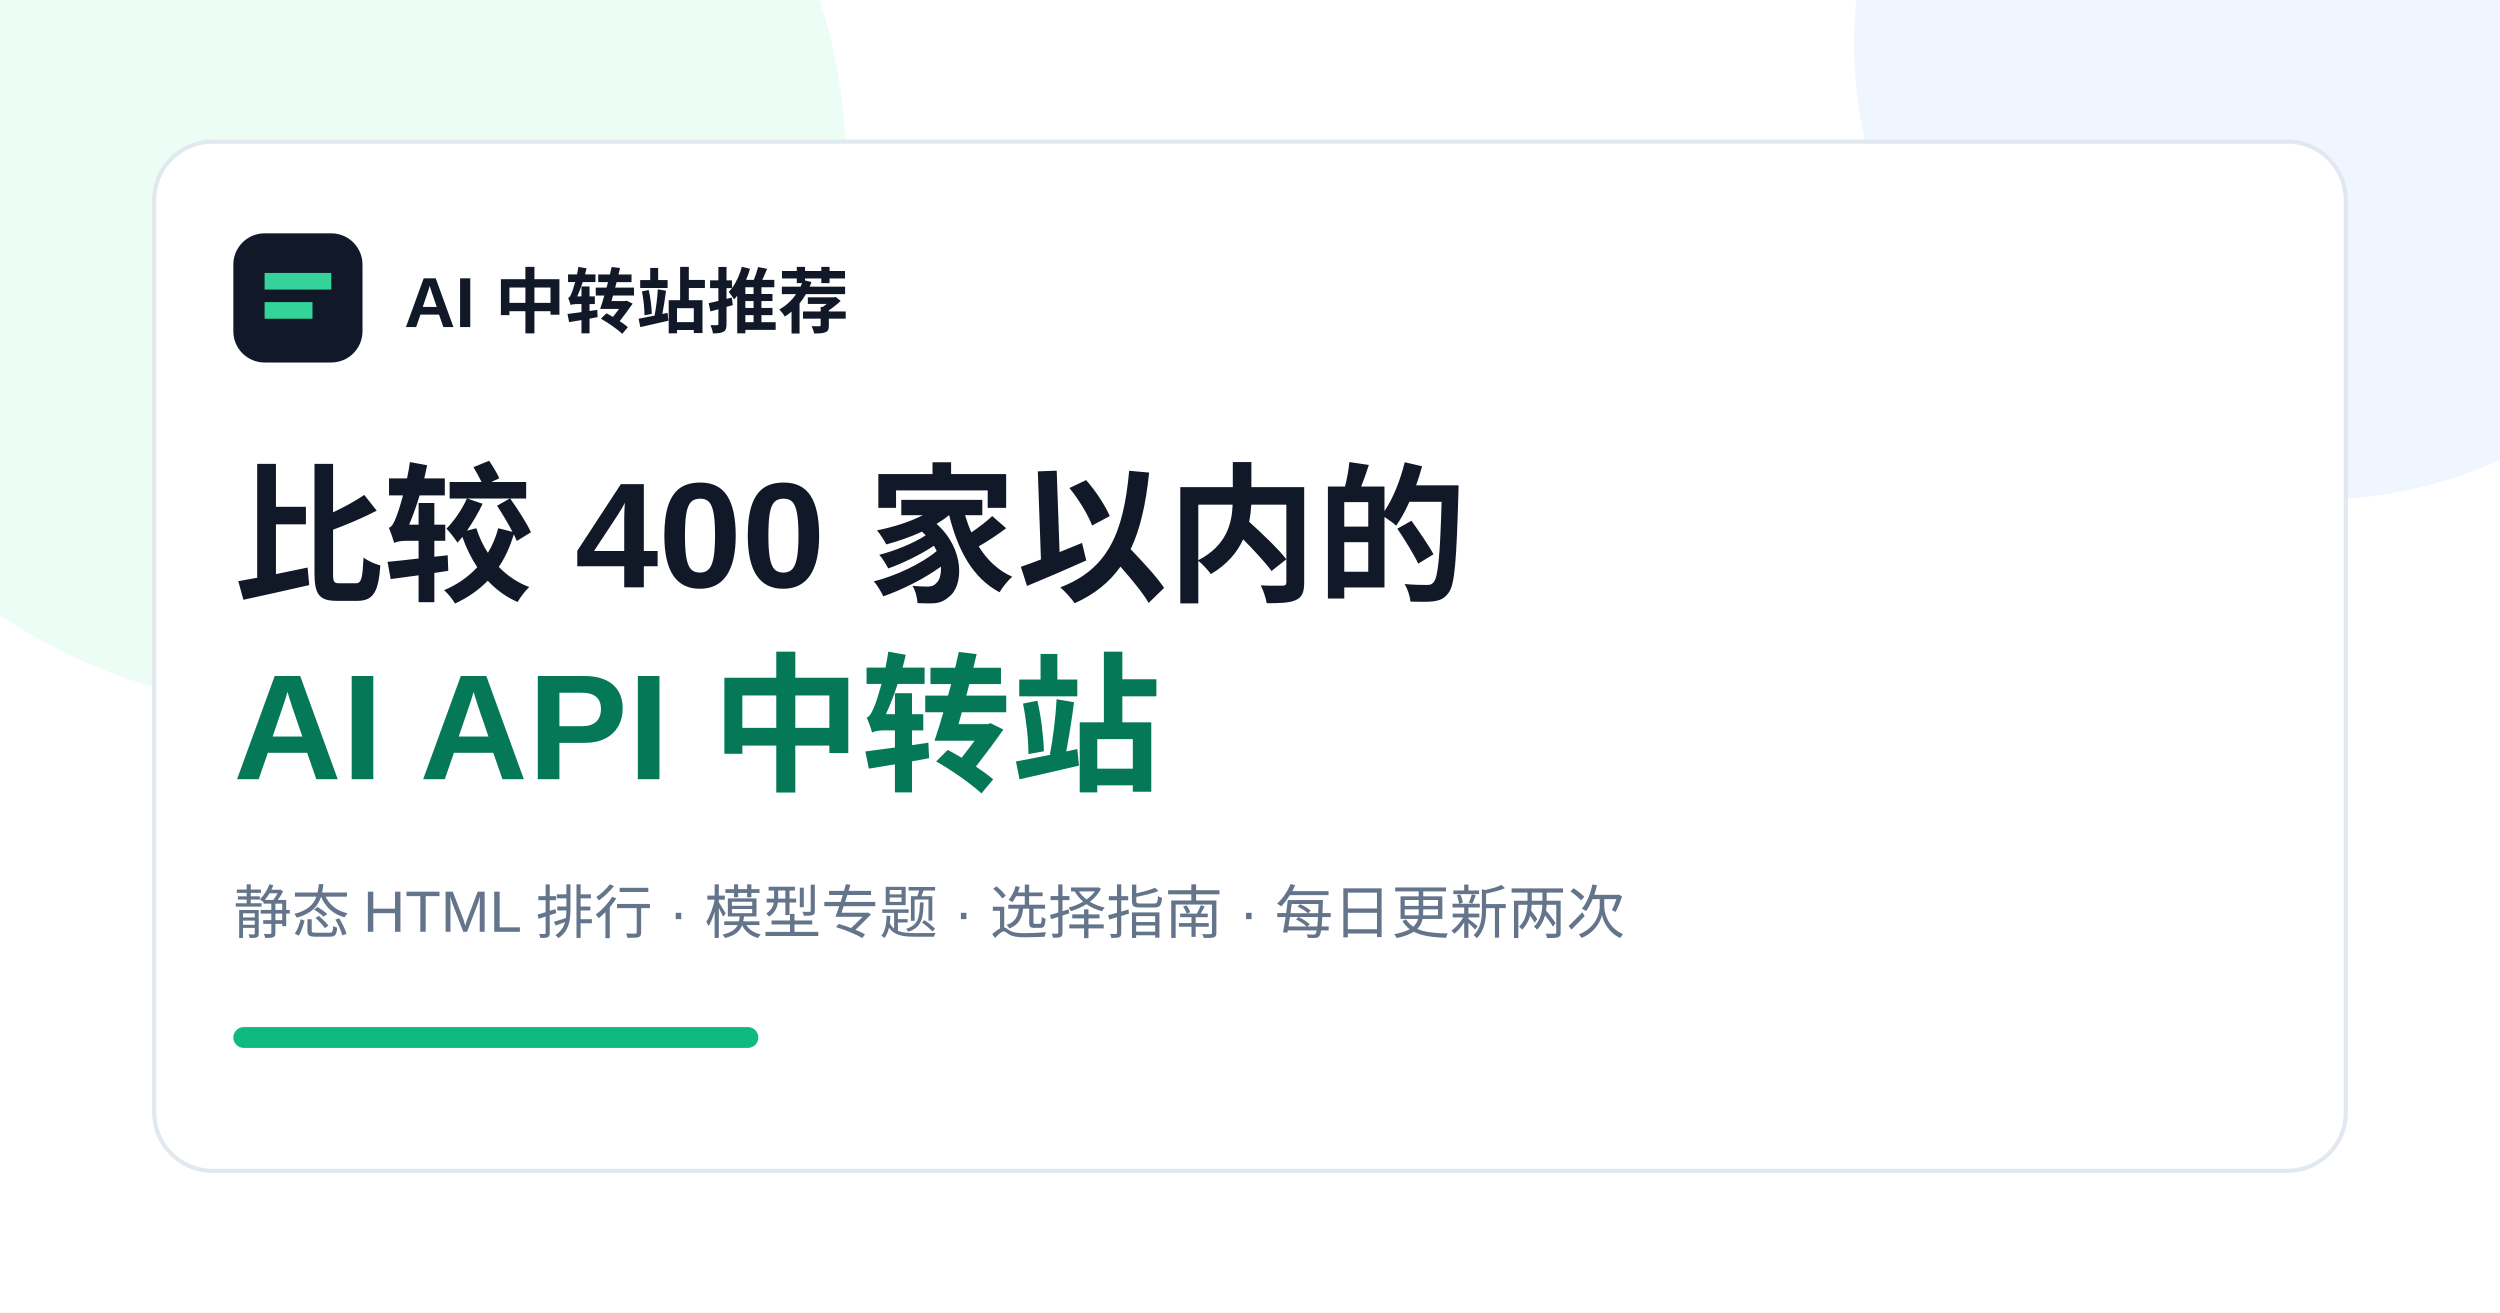
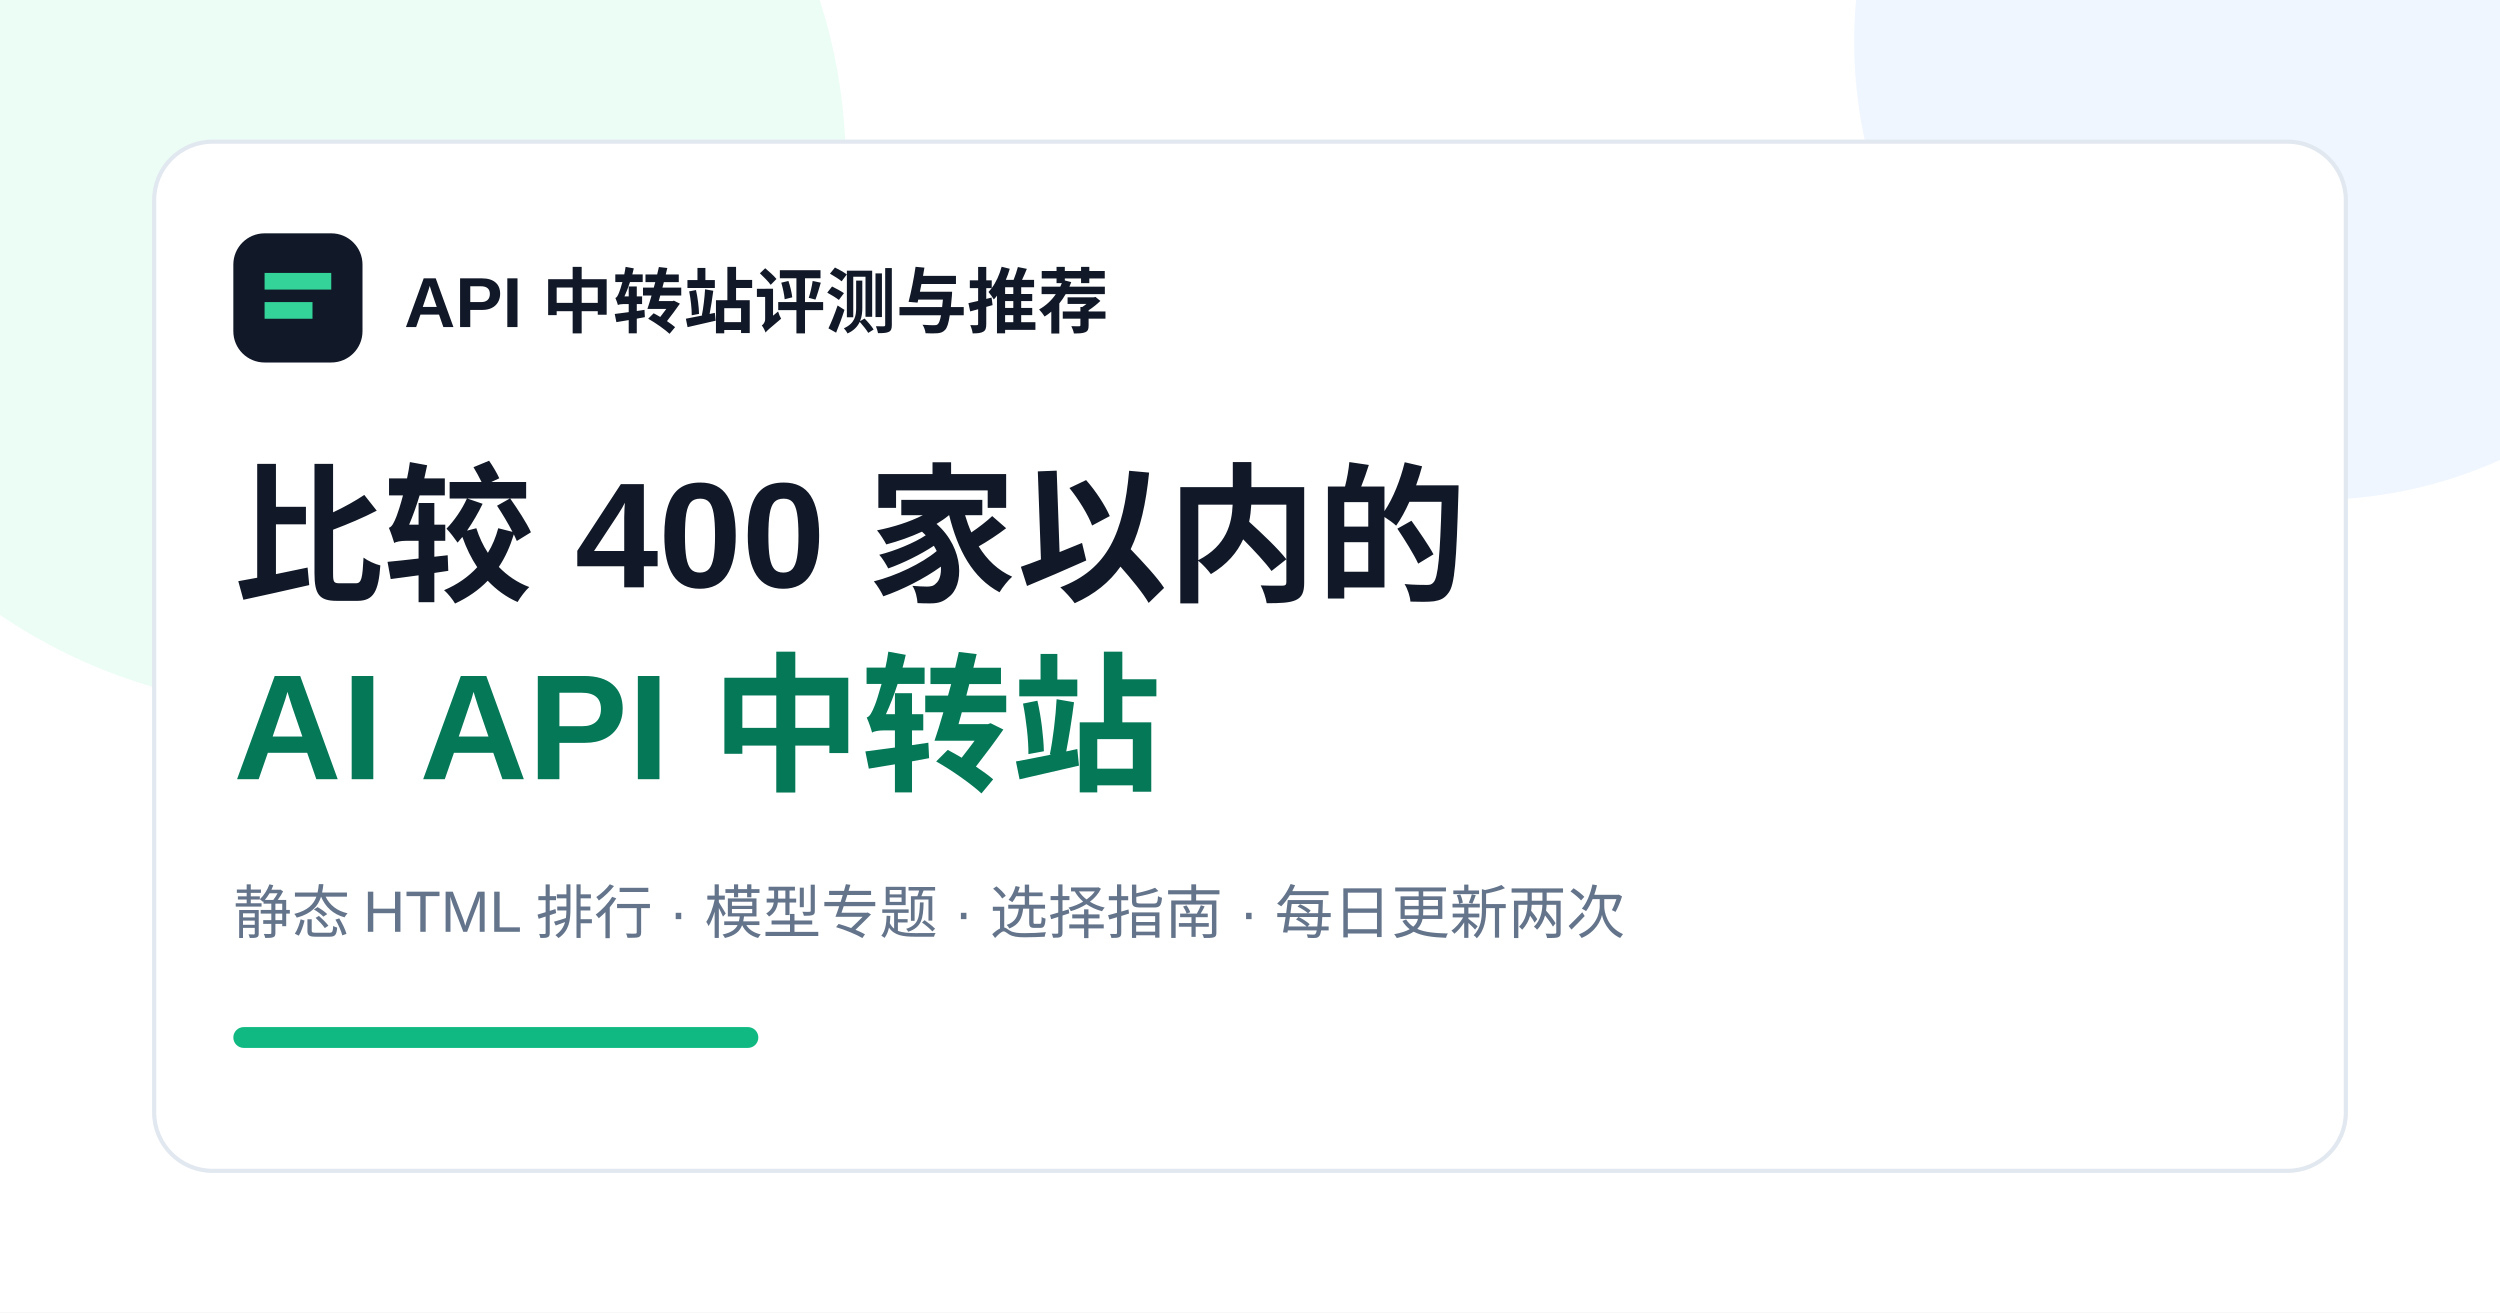
<svg xmlns="http://www.w3.org/2000/svg" width="1200" height="630" viewBox="0 0 1200 630">
  <rect width="1200" height="630" fill="#fff" />
  <circle cx="146" cy="80" r="260" fill="#ecfdf5" />
  <circle cx="1110" cy="20" r="220" fill="#eff6ff" />
  <rect x="74" y="68" width="1052" height="494" rx="28" fill="#fff" stroke="#e2e8f0" stroke-width="2" />
  <rect x="112" y="112" width="62" height="62" rx="15" fill="#111827" />
  <path d="M127 131h32v8h-32zm0 14h23v8h-23z" fill="#34d399" />
-   <text x="194" y="157" fill="#111827" font-family="Arial,'Microsoft YaHei',sans-serif" font-size="34" font-weight="700">AI 中转站推荐</text>
+   <text x="194" y="157" fill="#111827" font-family="Arial,'Microsoft YaHei',sans-serif" font-size="34" font-weight="700">API 中转站评测与推荐</text>
  <text x="112" y="283" fill="#111827" font-family="Arial,'Microsoft YaHei',sans-serif" font-size="72" font-weight="800">比较 400 家以内的</text>
  <text x="112" y="374" fill="#047857" font-family="Arial,'Microsoft YaHei',sans-serif" font-size="72" font-weight="800">AI API 中转站</text>
  <text x="112" y="448" fill="#64748b" font-family="Arial,'Microsoft YaHei',sans-serif" font-size="28">静态 HTML 排行 · 模型专题 · 选择指南 · 每日更新两次</text>
  <rect x="112" y="493" width="252" height="10" rx="5" fill="#10b981" />
</svg>
